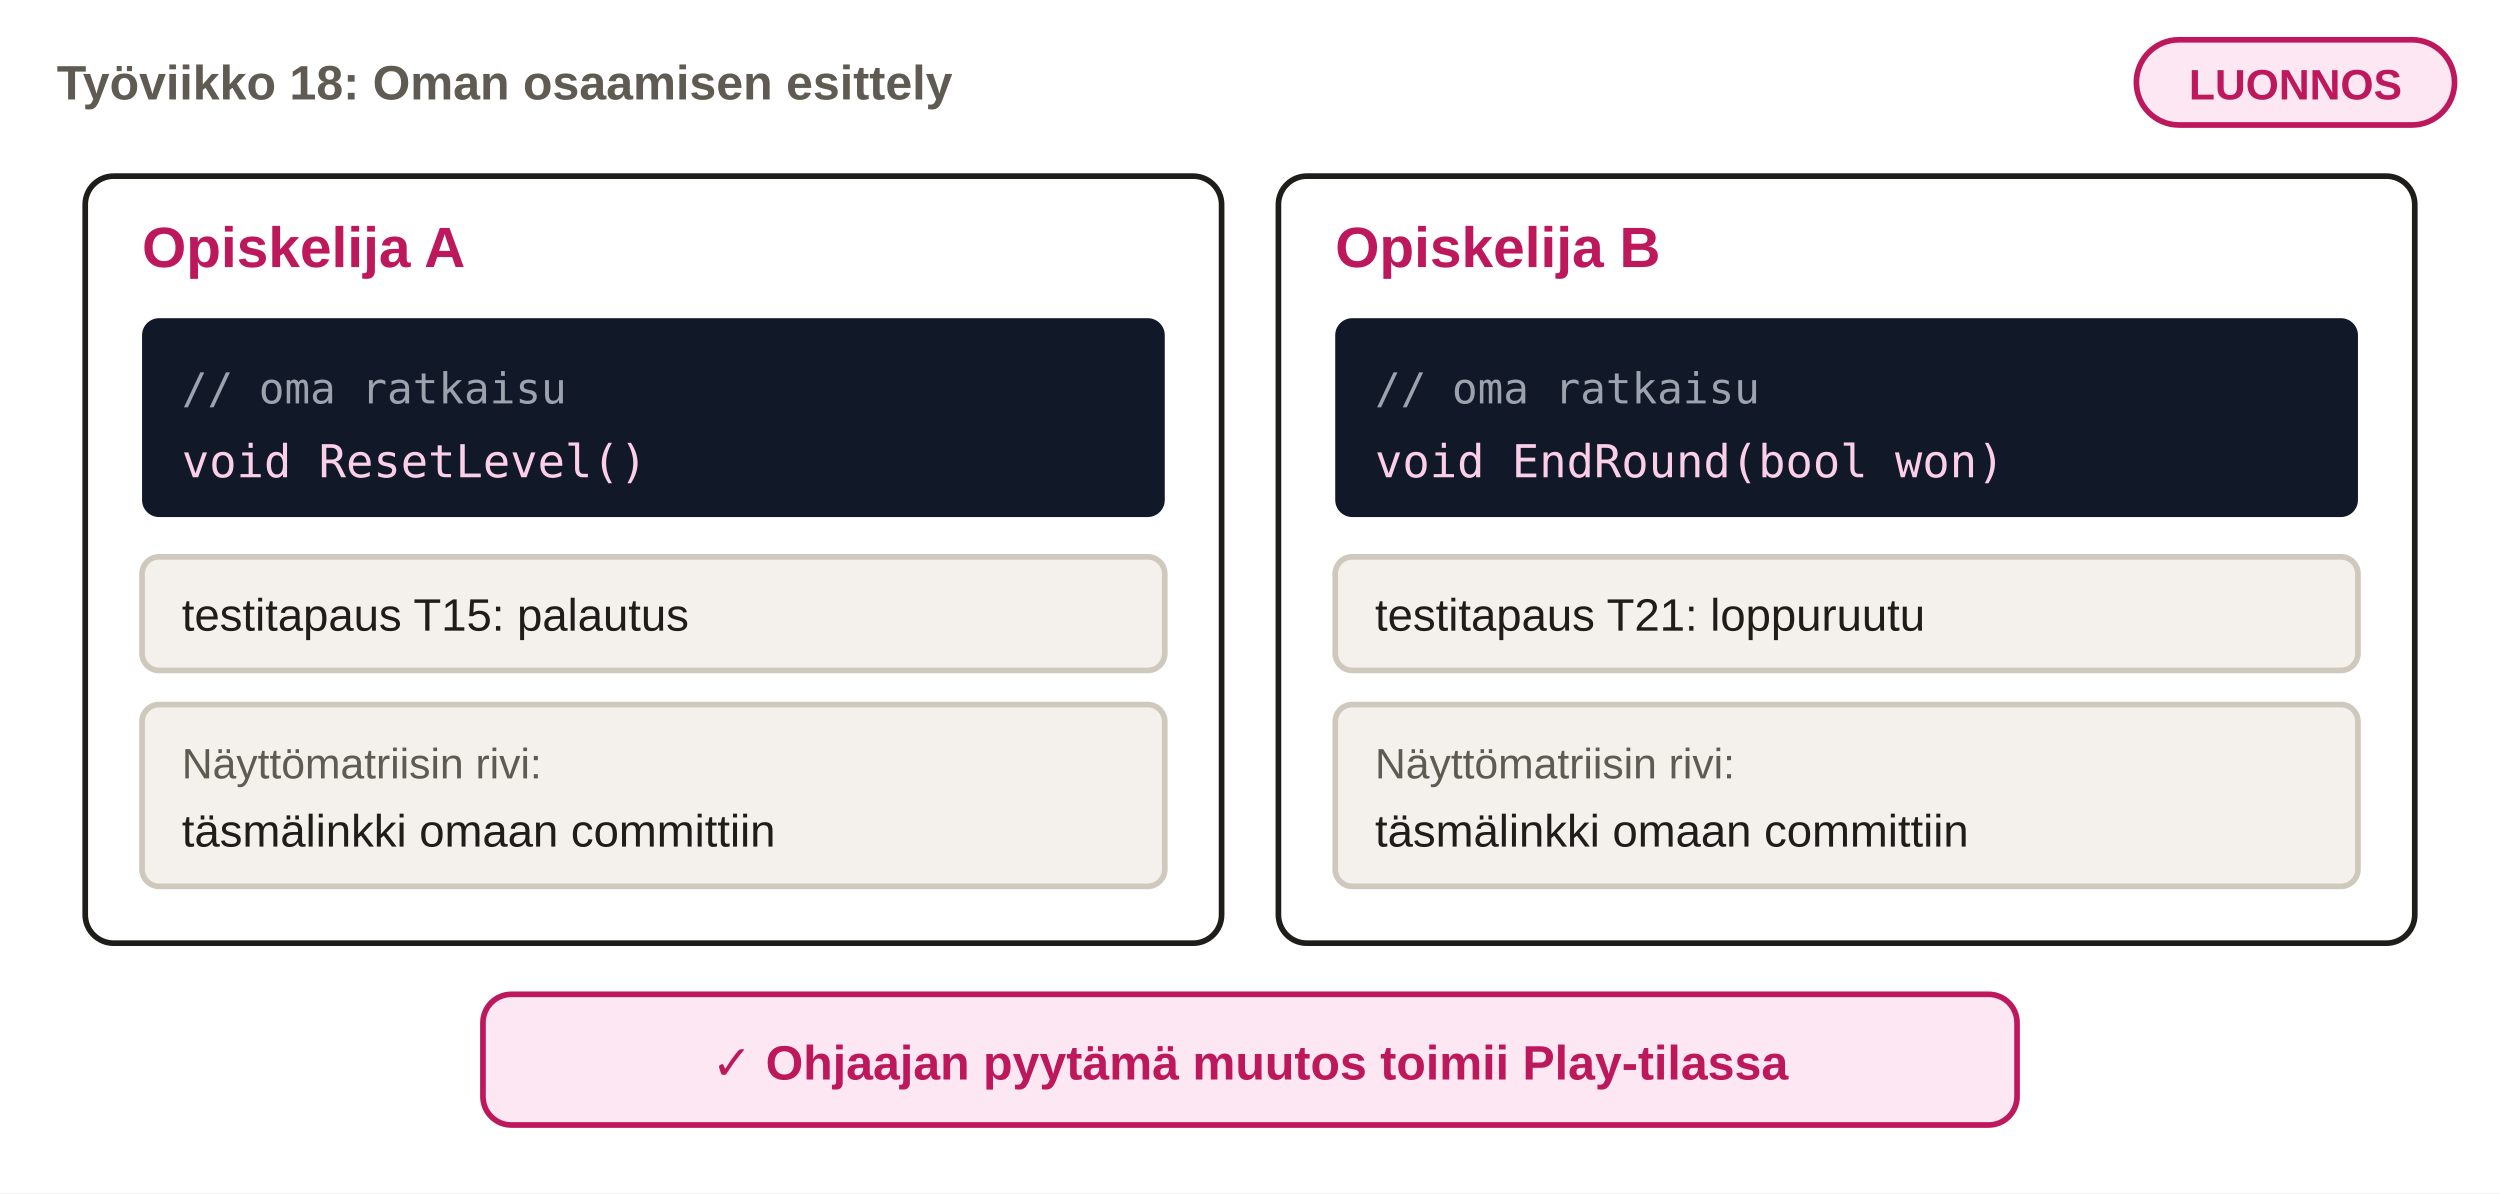
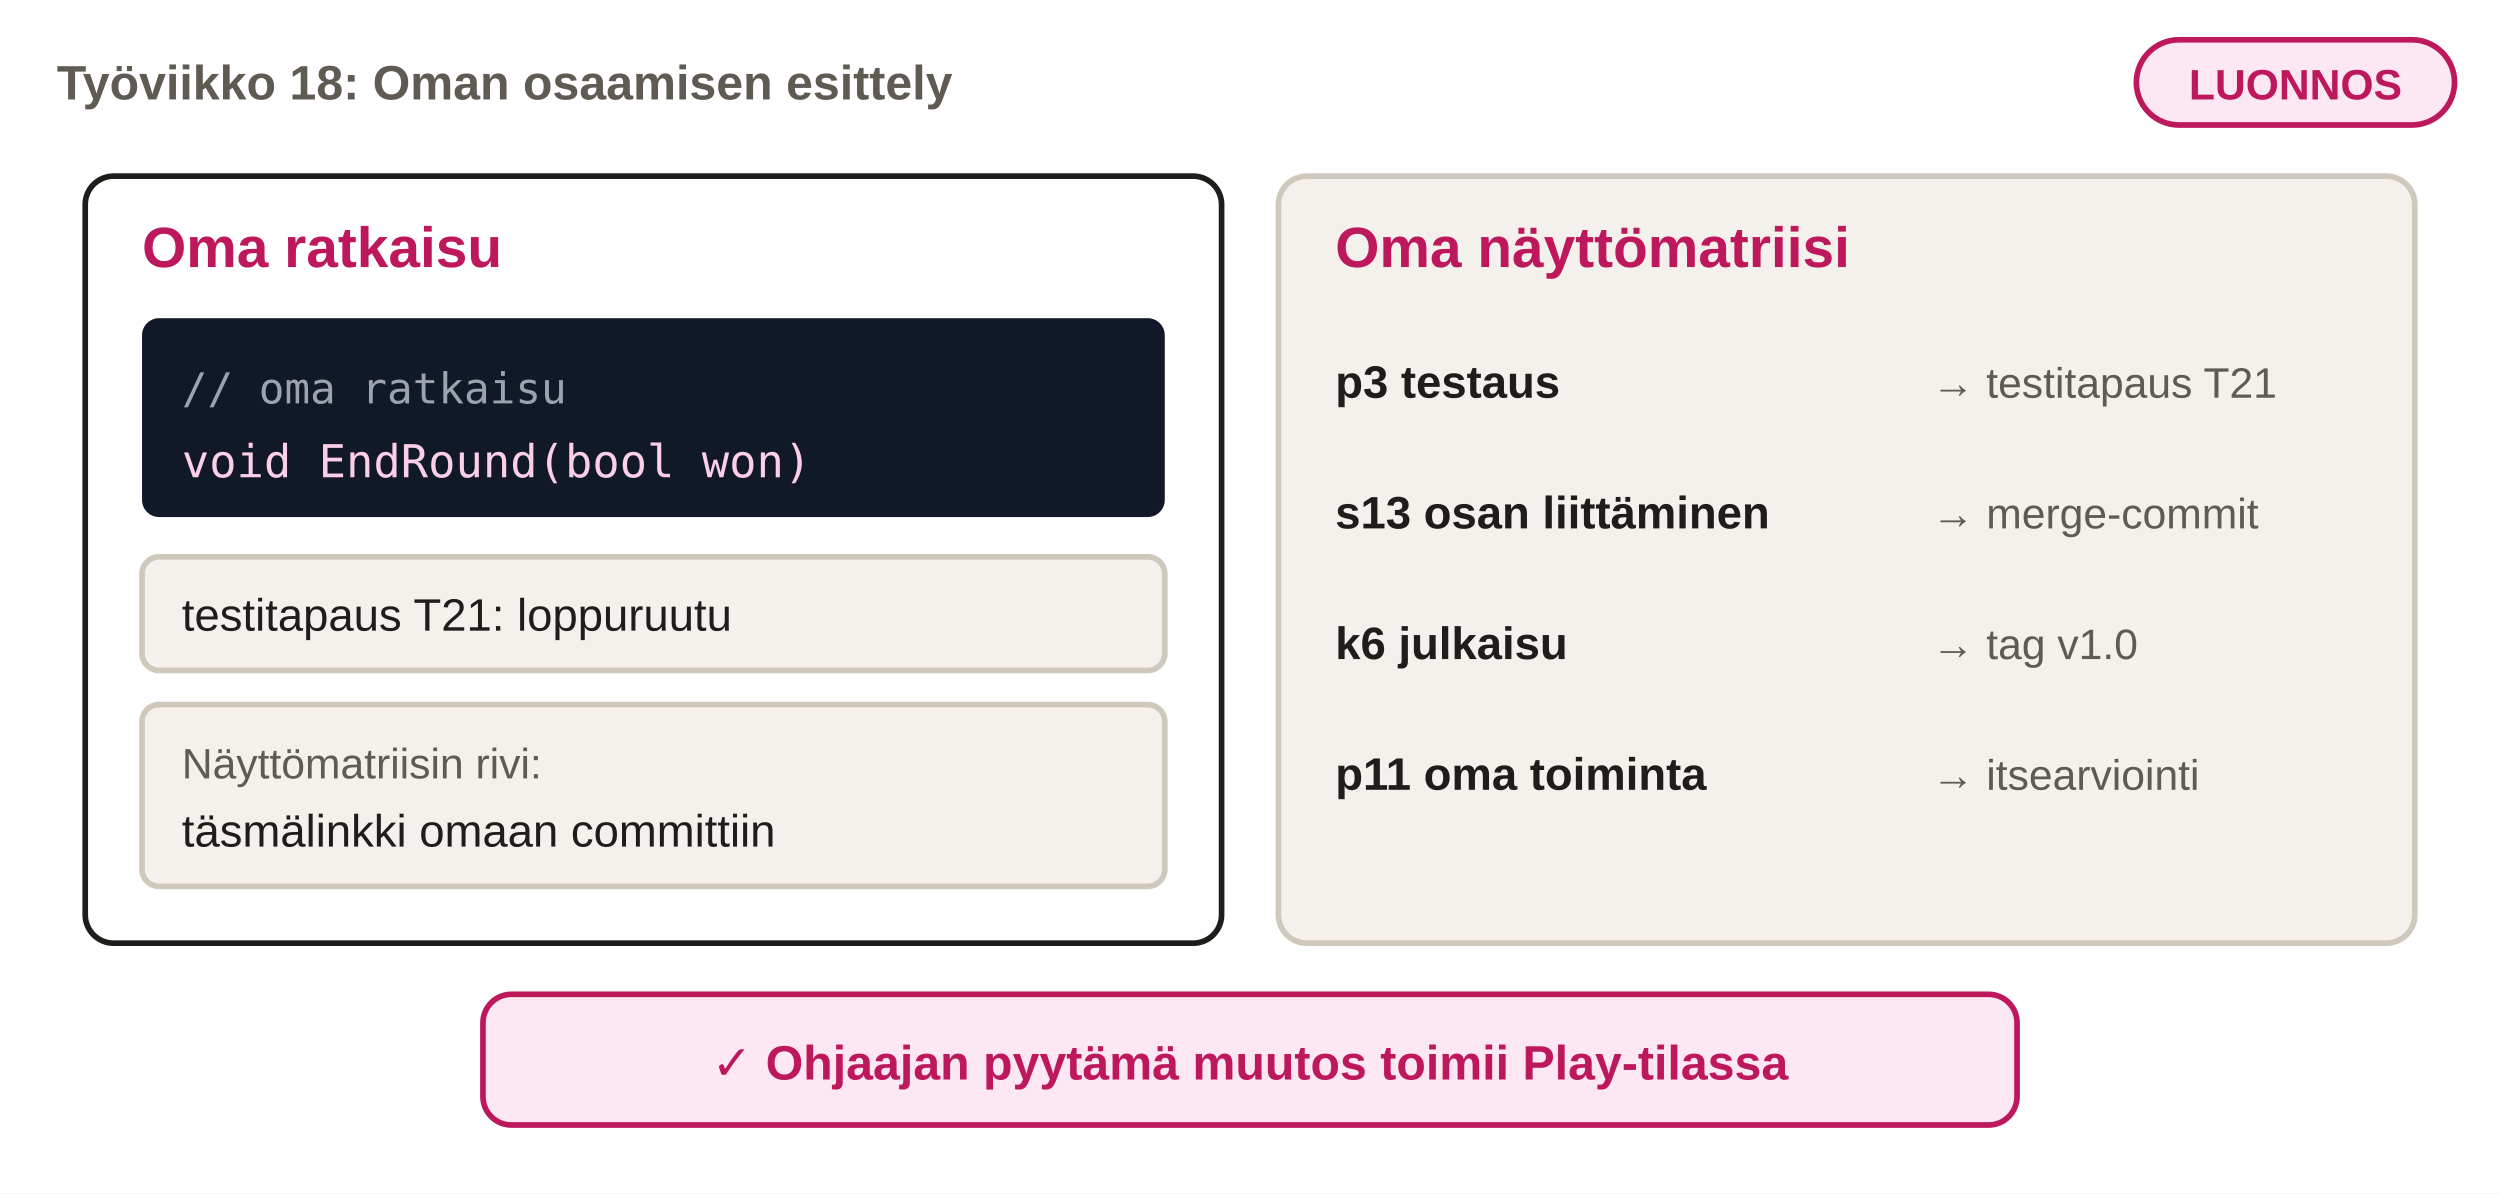
<svg xmlns="http://www.w3.org/2000/svg" viewBox="0 0 880 420" width="880" height="420" role="img">
  <defs>
    <marker id="nuoli" viewBox="0 0 10 10" refX="9" refY="5" markerWidth="7" markerHeight="7" orient="auto-start-reverse">
      <path d="M0 0 L10 5 L0 10 z" fill="#1f1d1a" />
    </marker>
  </defs>
  <rect width="880" height="420" fill="#ffffff" />
  <text x="20" y="35" font-family="Arial, Helvetica, sans-serif" font-size="17" fill="#5f5a52" text-anchor="start" font-weight="bold">Työviikko 18: Oman osaamisen esittely</text>
  <rect x="752" y="14" width="112" height="30" rx="15" fill="#fce7f3" stroke="#be185d" stroke-width="2" />
  <text x="808" y="35" font-family="Arial, Helvetica, sans-serif" font-size="15" fill="#be185d" text-anchor="middle" font-weight="bold">LUONNOS</text>
  <rect x="30" y="62" width="400" height="270" rx="10" fill="#ffffff" stroke="#1f1d1a" stroke-width="2" />
-   <text x="50" y="94" font-family="Arial, Helvetica, sans-serif" font-size="20" fill="#be185d" text-anchor="start" font-weight="bold">Opiskelija A</text>
+   <text x="50" y="94" font-family="Arial, Helvetica, sans-serif" font-size="20" fill="#be185d" text-anchor="start" font-weight="bold">Oma ratkaisu</text>
  <rect x="50" y="112" width="360" height="70" rx="6" fill="#111827" stroke="none" stroke-width="0" />
  <text x="64" y="142" font-family="Menlo, Consolas, monospace" font-size="15" fill="#9ca3af" text-anchor="start" font-weight="normal">// oma ratkaisu</text>
-   <text x="64" y="168" font-family="Menlo, Consolas, monospace" font-size="16" fill="#fbcfe8" text-anchor="start" font-weight="normal">void ResetLevel()</text>
+   <text x="64" y="168" font-family="Menlo, Consolas, monospace" font-size="16" fill="#fbcfe8" text-anchor="start" font-weight="normal">void EndRound(bool won)</text>
  <rect x="50" y="196" width="360" height="40" rx="6" fill="#f4f1ec" stroke="#cfc8bc" stroke-width="2" />
-   <text x="64" y="222" font-family="Arial, Helvetica, sans-serif" font-size="16" fill="#1f1d1a" text-anchor="start" font-weight="normal">testitapaus T15: palautus</text>
+   <text x="64" y="222" font-family="Arial, Helvetica, sans-serif" font-size="16" fill="#1f1d1a" text-anchor="start" font-weight="normal">testitapaus T21: loppuruutu</text>
  <rect x="50" y="248" width="360" height="64" rx="6" fill="#f4f1ec" stroke="#cfc8bc" stroke-width="2" />
  <text x="64" y="274" font-family="Arial, Helvetica, sans-serif" font-size="15" fill="#5f5a52" text-anchor="start" font-weight="normal">Näyttömatriisin rivi:</text>
  <text x="64" y="298" font-family="Arial, Helvetica, sans-serif" font-size="16" fill="#1f1d1a" text-anchor="start" font-weight="normal">täsmälinkki omaan committiin</text>
-   <rect x="450" y="62" width="400" height="270" rx="10" fill="#ffffff" stroke="#1f1d1a" stroke-width="2" />
-   <text x="470" y="94" font-family="Arial, Helvetica, sans-serif" font-size="20" fill="#be185d" text-anchor="start" font-weight="bold">Opiskelija B</text>
-   <rect x="470" y="112" width="360" height="70" rx="6" fill="#111827" stroke="none" stroke-width="0" />
-   <text x="484" y="142" font-family="Menlo, Consolas, monospace" font-size="15" fill="#9ca3af" text-anchor="start" font-weight="normal">// oma ratkaisu</text>
-   <text x="484" y="168" font-family="Menlo, Consolas, monospace" font-size="16" fill="#fbcfe8" text-anchor="start" font-weight="normal">void EndRound(bool won)</text>
-   <rect x="470" y="196" width="360" height="40" rx="6" fill="#f4f1ec" stroke="#cfc8bc" stroke-width="2" />
-   <text x="484" y="222" font-family="Arial, Helvetica, sans-serif" font-size="16" fill="#1f1d1a" text-anchor="start" font-weight="normal">testitapaus T21: loppuruutu</text>
-   <rect x="470" y="248" width="360" height="64" rx="6" fill="#f4f1ec" stroke="#cfc8bc" stroke-width="2" />
-   <text x="484" y="274" font-family="Arial, Helvetica, sans-serif" font-size="15" fill="#5f5a52" text-anchor="start" font-weight="normal">Näyttömatriisin rivi:</text>
-   <text x="484" y="298" font-family="Arial, Helvetica, sans-serif" font-size="16" fill="#1f1d1a" text-anchor="start" font-weight="normal">täsmälinkki omaan committiin</text>
+   <rect x="450" y="62" width="400" height="270" rx="10" fill="#f4f1ec" stroke="#cfc8bc" stroke-width="2" />
+   <text x="470" y="94" font-family="Arial, Helvetica, sans-serif" font-size="20" fill="#be185d" text-anchor="start" font-weight="bold">Oma näyttömatriisi</text>
+   <text x="470" y="140" font-family="Arial, Helvetica, sans-serif" font-size="16" fill="#1f1d1a" text-anchor="start" font-weight="bold">p3 testaus</text>
+   <text x="680" y="140" font-family="Arial, Helvetica, sans-serif" font-size="15" fill="#5f5a52" text-anchor="start" font-weight="normal">→ testitapaus T21</text>
+   <text x="470" y="186" font-family="Arial, Helvetica, sans-serif" font-size="16" fill="#1f1d1a" text-anchor="start" font-weight="bold">s13 osan liittäminen</text>
+   <text x="680" y="186" font-family="Arial, Helvetica, sans-serif" font-size="15" fill="#5f5a52" text-anchor="start" font-weight="normal">→ merge-commit</text>
+   <text x="470" y="232" font-family="Arial, Helvetica, sans-serif" font-size="16" fill="#1f1d1a" text-anchor="start" font-weight="bold">k6 julkaisu</text>
+   <text x="680" y="232" font-family="Arial, Helvetica, sans-serif" font-size="15" fill="#5f5a52" text-anchor="start" font-weight="normal">→ tag v1.0</text>
+   <text x="470" y="278" font-family="Arial, Helvetica, sans-serif" font-size="16" fill="#1f1d1a" text-anchor="start" font-weight="bold">p11 oma toiminta</text>
+   <text x="680" y="278" font-family="Arial, Helvetica, sans-serif" font-size="15" fill="#5f5a52" text-anchor="start" font-weight="normal">→ itsearviointi</text>
  <rect x="170" y="350" width="540" height="46" rx="10" fill="#fce7f3" stroke="#be185d" stroke-width="2" />
  <text x="440" y="380" font-family="Arial, Helvetica, sans-serif" font-size="17" fill="#be185d" text-anchor="middle" font-weight="bold">✓ Ohjaajan pyytämä muutos toimii Play-tilassa</text>
</svg>
